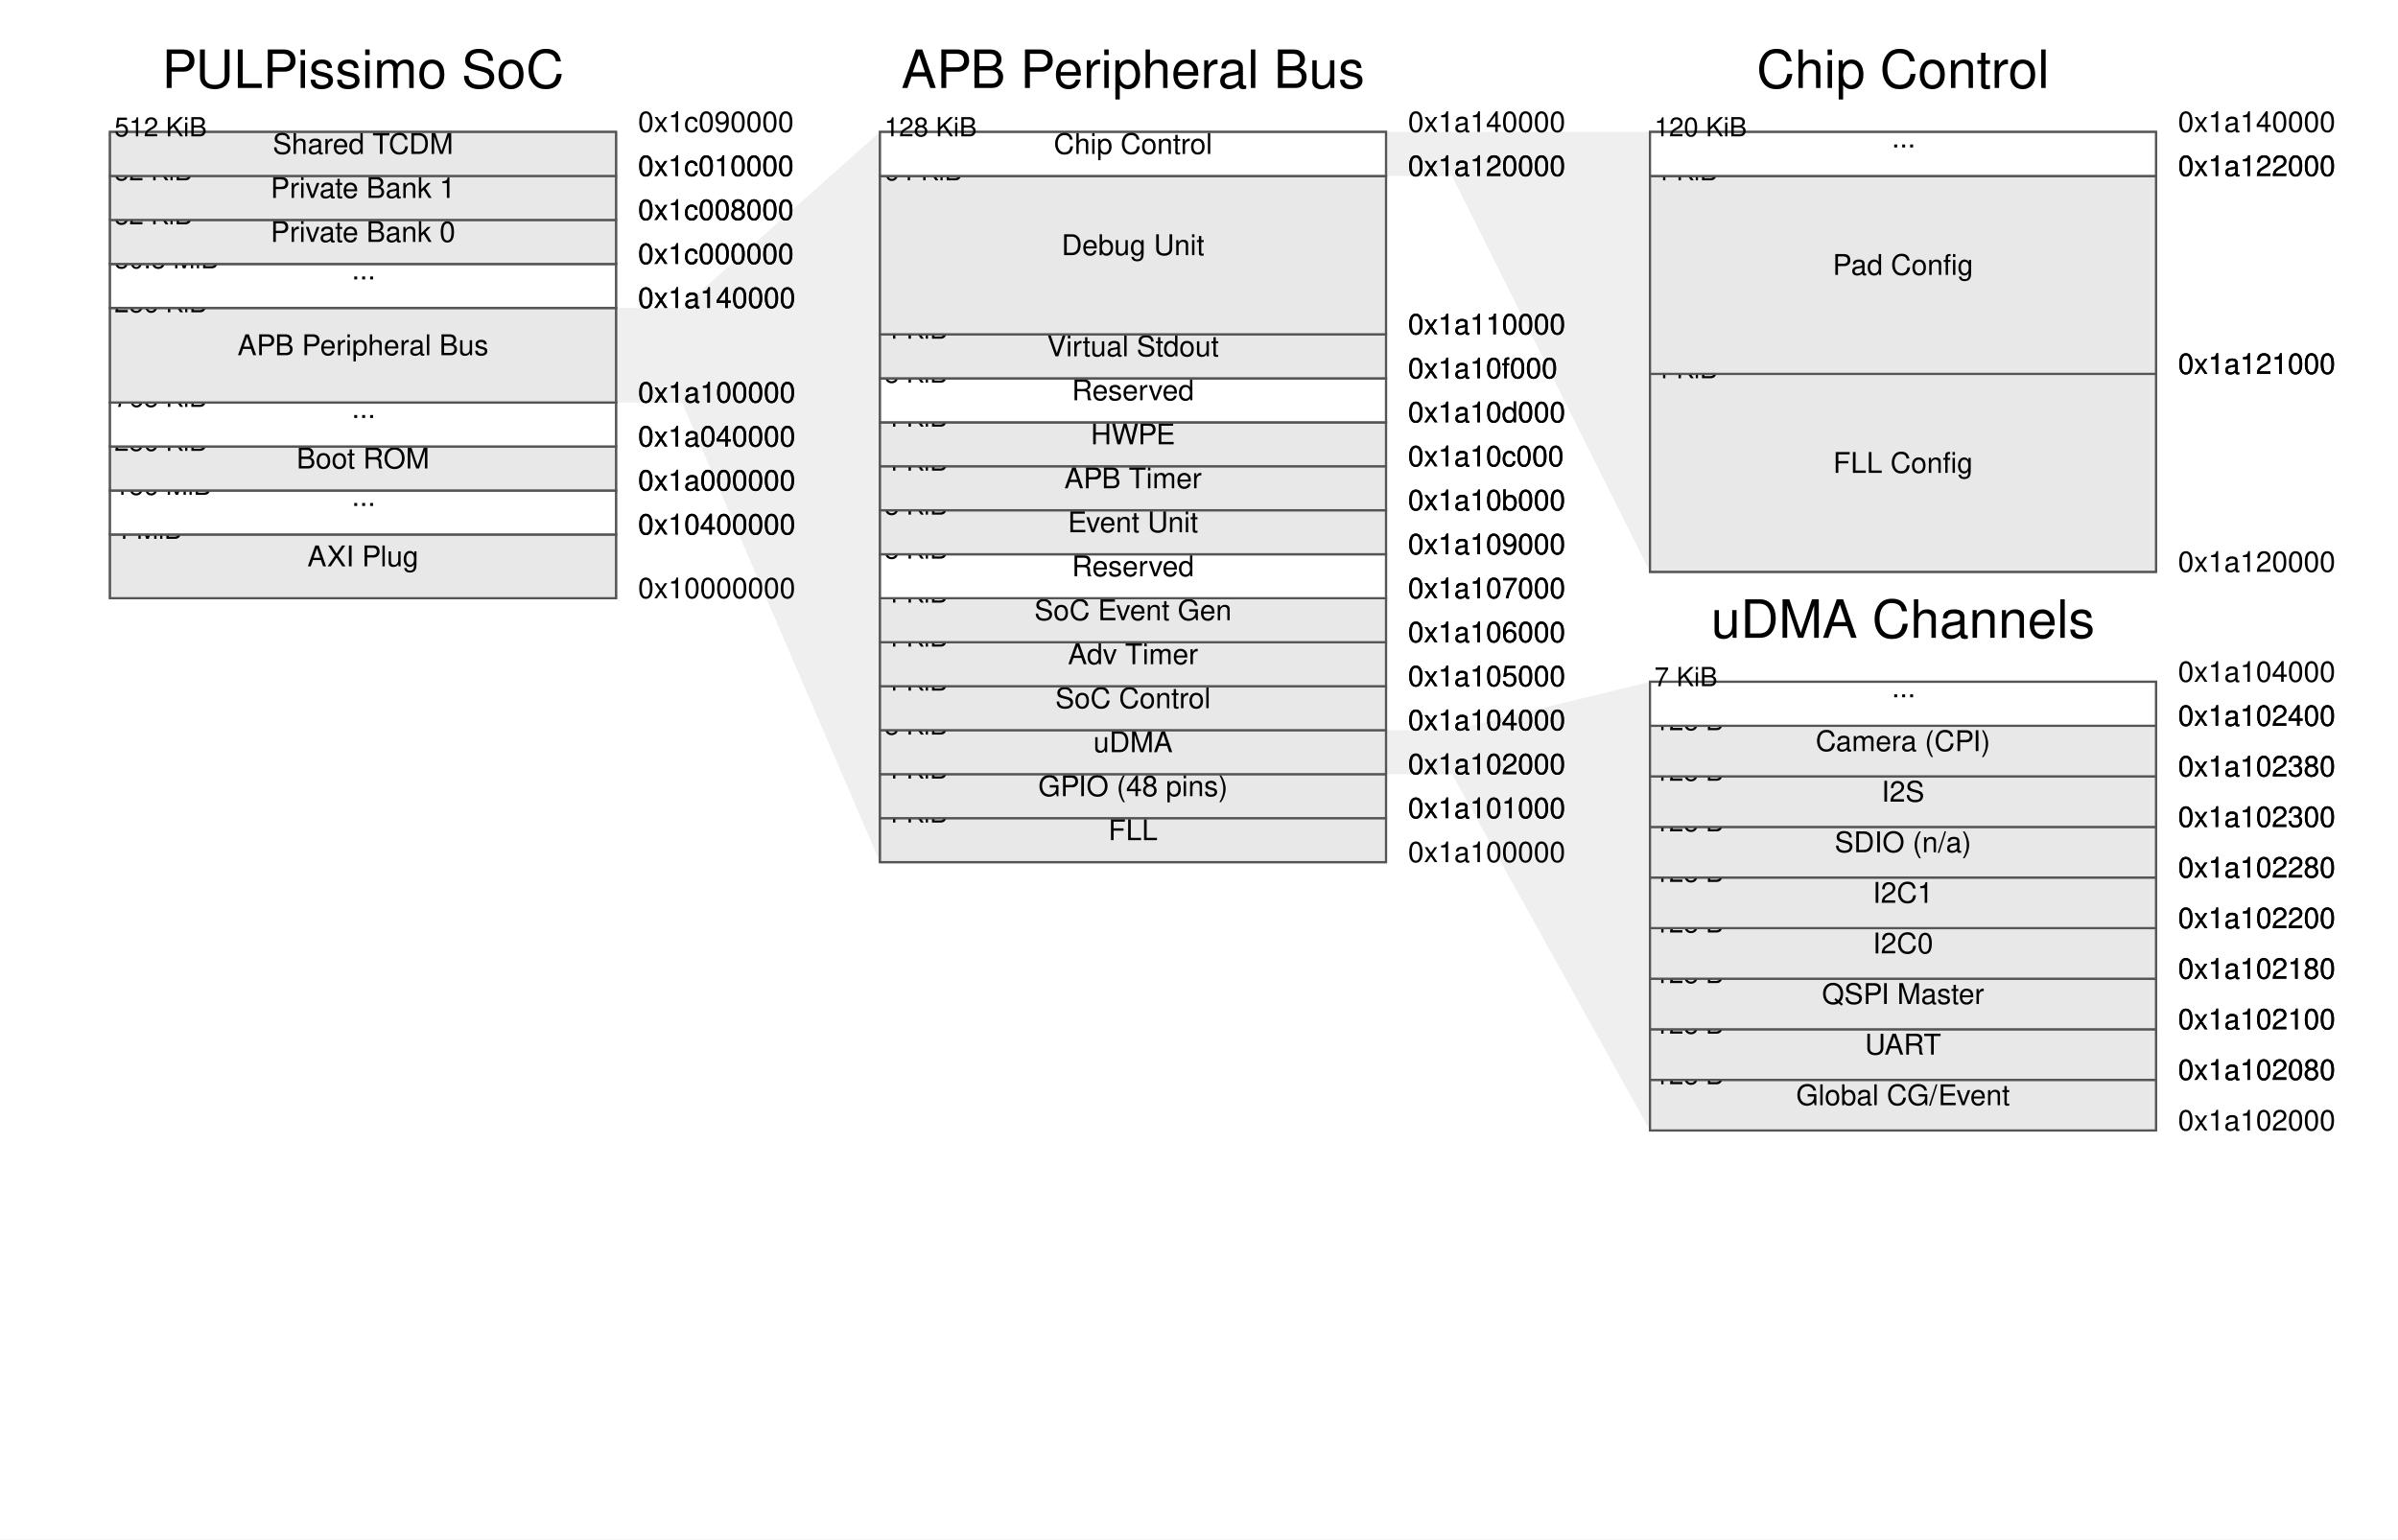
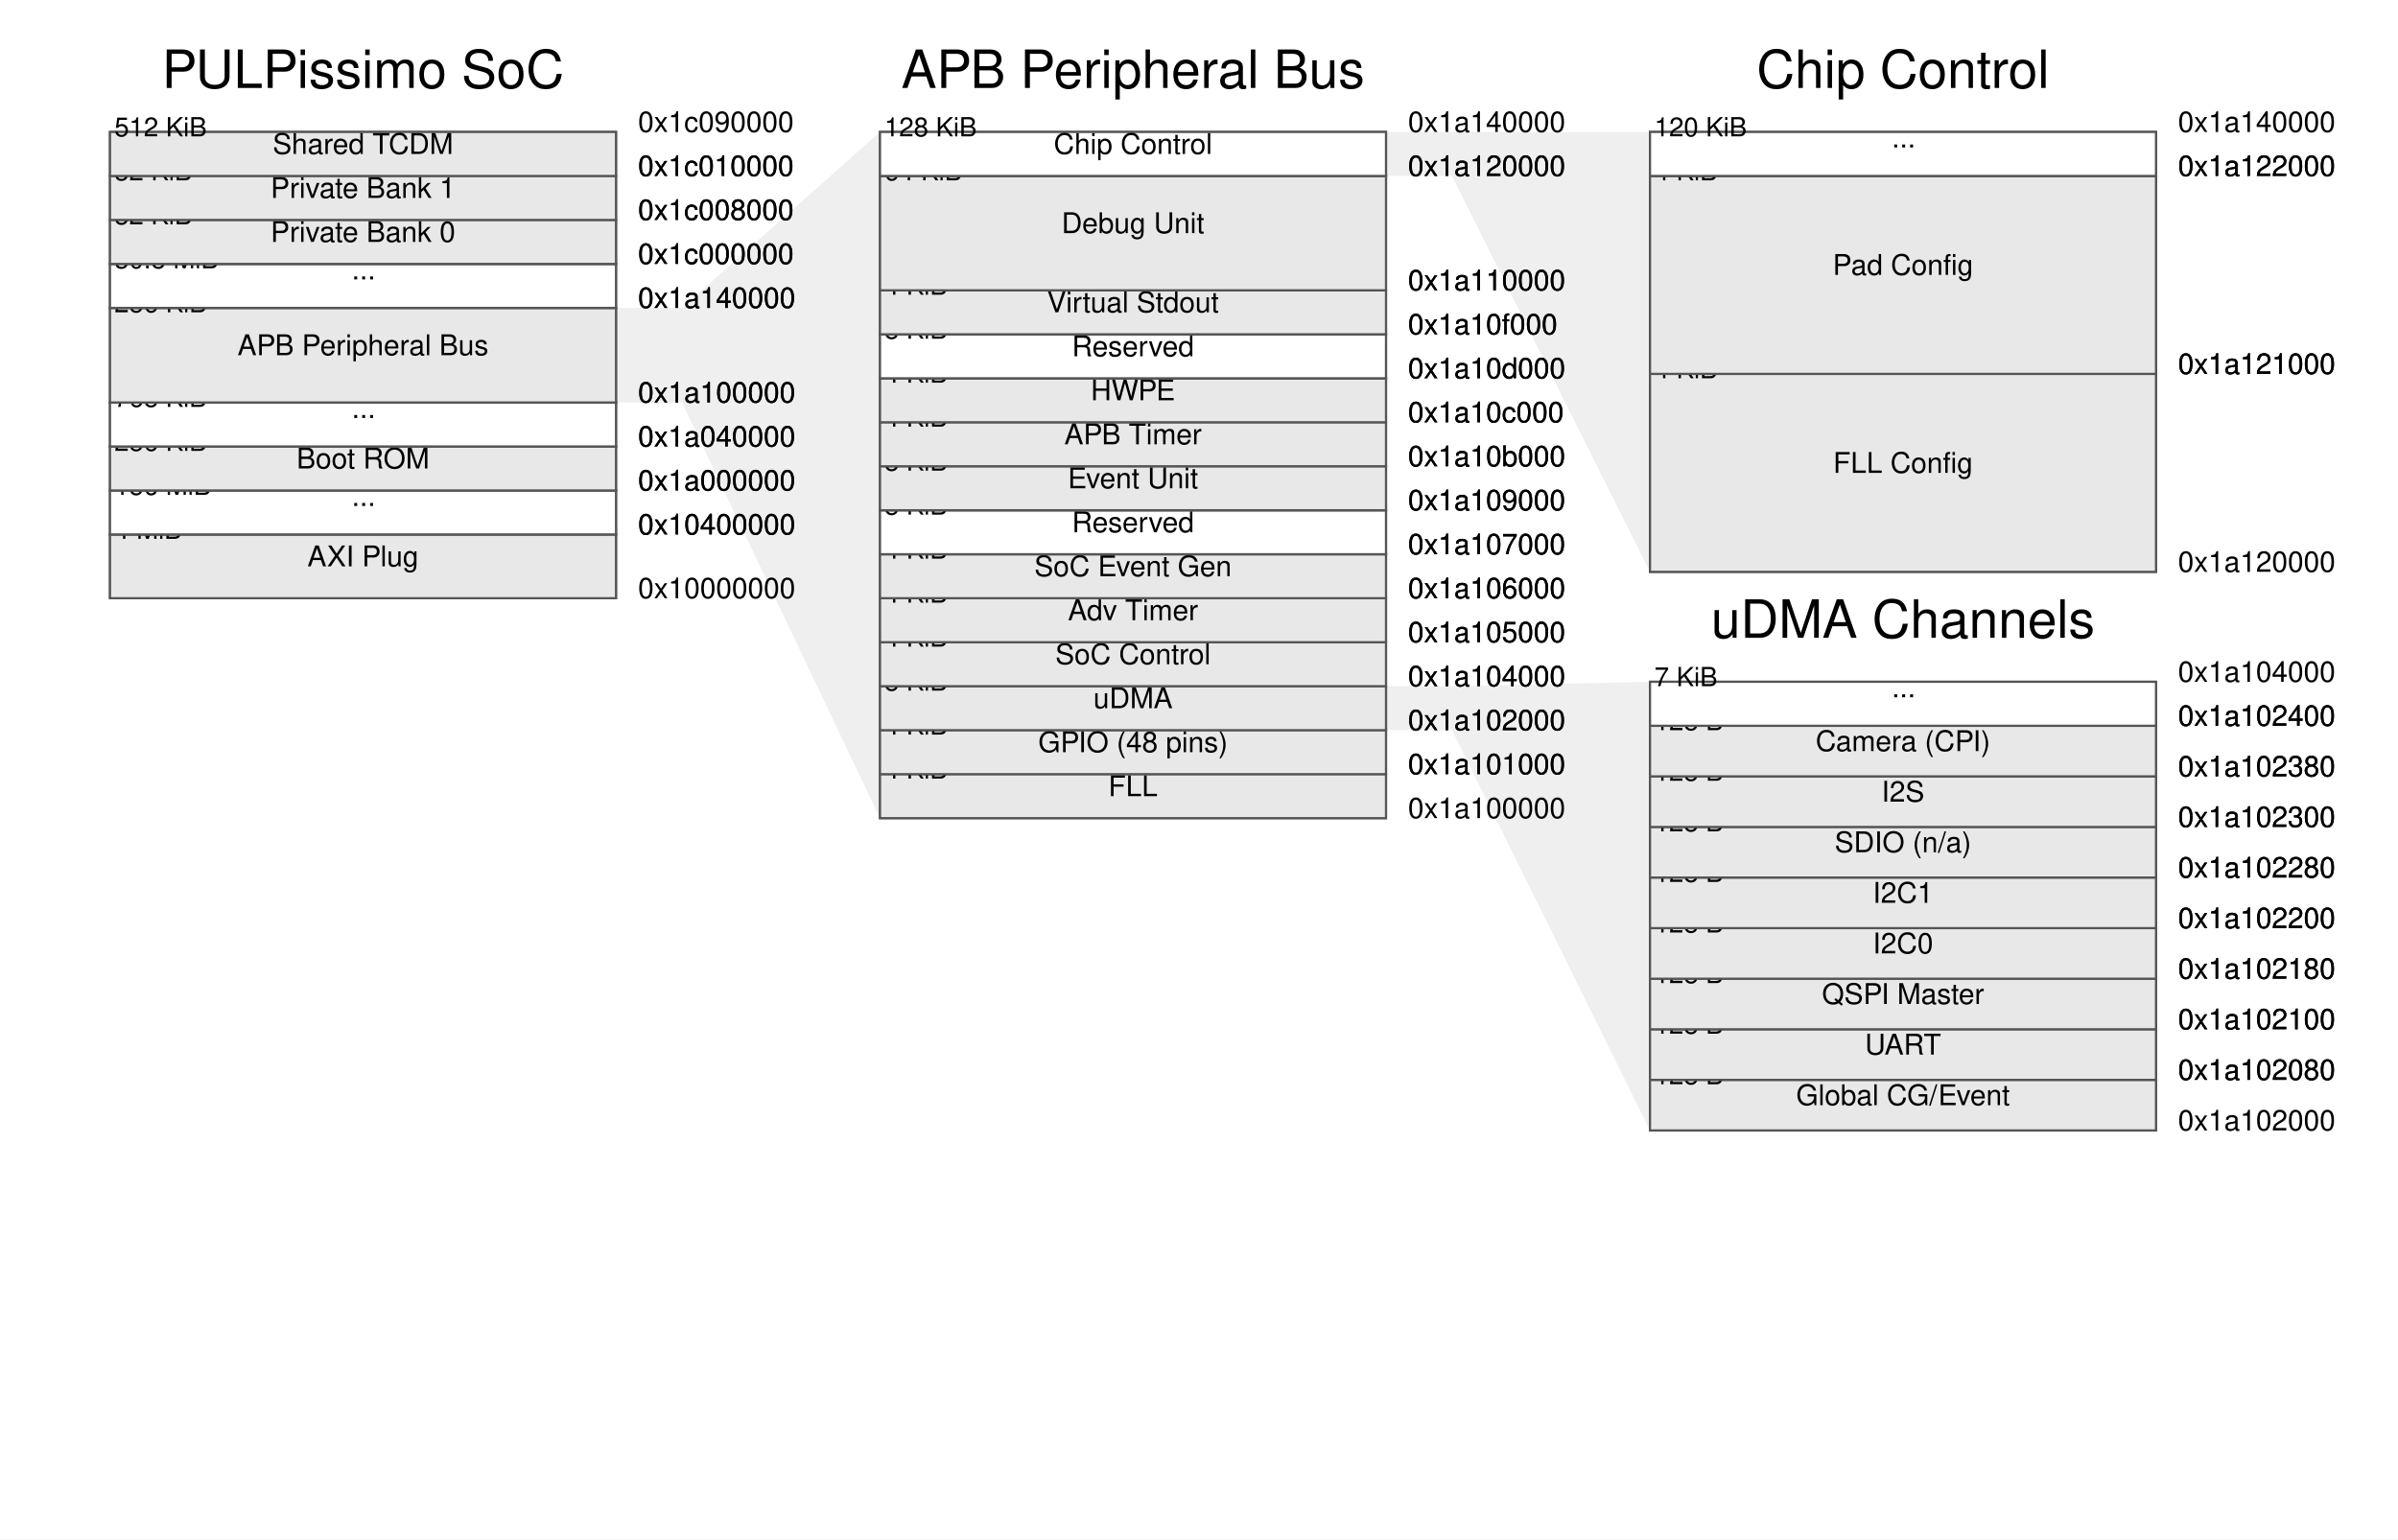
<svg xmlns="http://www.w3.org/2000/svg" width="1090" height="700" viewBox="0 0 1090 700">
  <rect x="0" y="0" width="1090" height="700" fill="#ffffff" />
  <g>
    <g>
-       <path d="M 280.0,183.0 L 310.0,183.0 L 400.0,392.0 L 400.0,60.0 L 310.0,140.0 L 280.0,140.0 Z" fill="#e8e8e8" stroke="none" opacity="0.7" />
+       <path d="M 280.0,183.0 L 310.0,183.0 L 400.0,372.0 L 400.0,60.0 L 310.0,140.0 L 280.0,140.0 Z" fill="#e8e8e8" stroke="none" opacity="0.7" />
    </g>
    <g>
      <path d="M 630.0,80.0 L 660.0,80.0 L 750.0,260.0 L 750.0,60.0 L 660.0,60.0 L 630.0,60.0 Z" fill="#e8e8e8" stroke="none" opacity="0.7" />
    </g>
    <g>
-       <path d="M 630.0,352.0 L 660.0,352.0 L 750.0,514.0 L 750.0,310.0 L 660.0,332.0 L 630.0,332.0 Z" fill="#e8e8e8" stroke="none" opacity="0.7" />
+       <path d="M 630.0,332.0 L 660.0,332.0 L 750.0,514.0 L 750.0,310.0 L 660.0,312.0 L 630.0,312.0 Z" fill="#e8e8e8" stroke="none" opacity="0.7" />
    </g>
  </g>
  <g>
    <text x="115.0" y="-20" stroke="none" fill="#000000" stroke-width="0" font-size="24px" font-weight="normal" font-family="Helvetica" text-anchor="middle" alignment-baseline="middle" transform="translate(50.0,60.0)">PULPissimo SoC</text>
    <g transform="translate(50.0,243.0)">
      <rect x="0" y="0" width="230.0" height="29.0" fill="#ffffff" stroke="#555555" stroke-width="1" />
      <rect x="0" y="0.0" width="230.0" height="29.0" fill="#e8e8e8" stroke="#555555" stroke-width="1" />
      <text x="115.0" y="14.5" stroke="none" fill="#000000" stroke-width="0" font-size="13" font-weight="normal" font-family="Helvetica" text-anchor="middle" alignment-baseline="middle">AXI Plug</text>
      <text x="240.0" y="29.0" stroke="none" fill="#000000" stroke-width="0" font-size="13" font-weight="normal" font-family="Helvetica" text-anchor="start" alignment-baseline="middle">0x10000000</text>
      <text x="240.0" y="0.0" stroke="none" fill="#000000" stroke-width="0" font-size="13" font-weight="normal" font-family="Helvetica" text-anchor="start" alignment-baseline="middle">0x10400000</text>
      <text x="2" y="2.0" stroke="none" fill="#000000" stroke-width="0" font-size="12px" font-weight="normal" font-family="Helvetica" text-anchor="start" alignment-baseline="hanging">4 MiB</text>
    </g>
    <g transform="translate(50.0,223.0)">
      <rect x="0" y="0" width="230.0" height="20" fill="#ffffff" stroke="#555555" stroke-width="1" />
      <rect x="0" y="0.0" width="230.0" height="20.0" fill="#ffffff" stroke="#555555" stroke-width="1" />
      <text x="115.0" y="10.0" stroke="none" fill="#000000" stroke-width="0" font-size="13" font-weight="normal" font-family="Helvetica" text-anchor="middle" alignment-baseline="middle">···</text>
      <text x="240.0" y="20.0" stroke="none" fill="#000000" stroke-width="0" font-size="13" font-weight="normal" font-family="Helvetica" text-anchor="start" alignment-baseline="middle">0x10400000</text>
      <text x="240.0" y="0.0" stroke="none" fill="#000000" stroke-width="0" font-size="13" font-weight="normal" font-family="Helvetica" text-anchor="start" alignment-baseline="middle">0x1a000000</text>
      <text x="2" y="2.0" stroke="none" fill="#000000" stroke-width="0" font-size="12px" font-weight="normal" font-family="Helvetica" text-anchor="start" alignment-baseline="hanging">156 MiB</text>
    </g>
    <g transform="translate(50.0,203.0)">
      <rect x="0" y="0" width="230.0" height="20.0" fill="#ffffff" stroke="#555555" stroke-width="1" />
      <rect x="0" y="0.0" width="230.0" height="20.0" fill="#e8e8e8" stroke="#555555" stroke-width="1" />
      <text x="115.0" y="10.0" stroke="none" fill="#000000" stroke-width="0" font-size="13" font-weight="normal" font-family="Helvetica" text-anchor="middle" alignment-baseline="middle">Boot ROM</text>
      <text x="240.0" y="20.0" stroke="none" fill="#000000" stroke-width="0" font-size="13" font-weight="normal" font-family="Helvetica" text-anchor="start" alignment-baseline="middle">0x1a000000</text>
      <text x="240.0" y="0.0" stroke="none" fill="#000000" stroke-width="0" font-size="13" font-weight="normal" font-family="Helvetica" text-anchor="start" alignment-baseline="middle">0x1a040000</text>
      <text x="2" y="2.0" stroke="none" fill="#000000" stroke-width="0" font-size="12px" font-weight="normal" font-family="Helvetica" text-anchor="start" alignment-baseline="hanging">256 KiB</text>
    </g>
    <g transform="translate(50.0,183.0)">
      <rect x="0" y="0" width="230.0" height="20" fill="#ffffff" stroke="#555555" stroke-width="1" />
      <rect x="0" y="0.0" width="230.0" height="20.0" fill="#ffffff" stroke="#555555" stroke-width="1" />
      <text x="115.0" y="10.0" stroke="none" fill="#000000" stroke-width="0" font-size="13" font-weight="normal" font-family="Helvetica" text-anchor="middle" alignment-baseline="middle">···</text>
      <text x="240.0" y="20.0" stroke="none" fill="#000000" stroke-width="0" font-size="13" font-weight="normal" font-family="Helvetica" text-anchor="start" alignment-baseline="middle">0x1a040000</text>
      <text x="240.0" y="0.0" stroke="none" fill="#000000" stroke-width="0" font-size="13" font-weight="normal" font-family="Helvetica" text-anchor="start" alignment-baseline="middle">0x1a100000</text>
      <text x="2" y="2.0" stroke="none" fill="#000000" stroke-width="0" font-size="12px" font-weight="normal" font-family="Helvetica" text-anchor="start" alignment-baseline="hanging">768 KiB</text>
    </g>
    <g transform="translate(50.0,140.0)">
      <rect x="0" y="0" width="230.0" height="43.0" fill="#ffffff" stroke="#555555" stroke-width="1" />
      <rect x="0" y="0.0" width="230.0" height="43.0" fill="#e8e8e8" stroke="#555555" stroke-width="1" />
      <text x="115.0" y="21.5" stroke="none" fill="#000000" stroke-width="0" font-size="13" font-weight="normal" font-family="Helvetica" text-anchor="middle" alignment-baseline="middle">APB Peripheral Bus</text>
      <text x="240.0" y="43.0" stroke="none" fill="#000000" stroke-width="0" font-size="13" font-weight="normal" font-family="Helvetica" text-anchor="start" alignment-baseline="middle">0x1a100000</text>
      <text x="240.0" y="0.0" stroke="none" fill="#000000" stroke-width="0" font-size="13" font-weight="normal" font-family="Helvetica" text-anchor="start" alignment-baseline="middle">0x1a140000</text>
      <text x="2" y="2.0" stroke="none" fill="#000000" stroke-width="0" font-size="12px" font-weight="normal" font-family="Helvetica" text-anchor="start" alignment-baseline="hanging">256 KiB</text>
    </g>
    <g transform="translate(50.0,120.0)">
      <rect x="0" y="0" width="230.0" height="20" fill="#ffffff" stroke="#555555" stroke-width="1" />
      <rect x="0" y="0.0" width="230.0" height="20.0" fill="#ffffff" stroke="#555555" stroke-width="1" />
      <text x="115.0" y="10.0" stroke="none" fill="#000000" stroke-width="0" font-size="13" font-weight="normal" font-family="Helvetica" text-anchor="middle" alignment-baseline="middle">···</text>
      <text x="240.0" y="20.0" stroke="none" fill="#000000" stroke-width="0" font-size="13" font-weight="normal" font-family="Helvetica" text-anchor="start" alignment-baseline="middle">0x1a140000</text>
      <text x="240.0" y="0.0" stroke="none" fill="#000000" stroke-width="0" font-size="13" font-weight="normal" font-family="Helvetica" text-anchor="start" alignment-baseline="middle">0x1c000000</text>
      <text x="2" y="2.0" stroke="none" fill="#000000" stroke-width="0" font-size="12px" font-weight="normal" font-family="Helvetica" text-anchor="start" alignment-baseline="hanging">30.8 MiB</text>
    </g>
    <g transform="translate(50.0,60.0)">
      <rect x="0" y="0" width="230.0" height="60.0" fill="#ffffff" stroke="#555555" stroke-width="1" />
      <rect x="0" y="40.0" width="230.0" height="20.0" fill="#e8e8e8" stroke="#555555" stroke-width="1" />
      <text x="115.0" y="50.0" stroke="none" fill="#000000" stroke-width="0" font-size="13" font-weight="normal" font-family="Helvetica" text-anchor="middle" alignment-baseline="middle">Private Bank 0</text>
      <text x="240.0" y="60.0" stroke="none" fill="#000000" stroke-width="0" font-size="13" font-weight="normal" font-family="Helvetica" text-anchor="start" alignment-baseline="middle">0x1c000000</text>
      <text x="240.0" y="40.0" stroke="none" fill="#000000" stroke-width="0" font-size="13" font-weight="normal" font-family="Helvetica" text-anchor="start" alignment-baseline="middle">0x1c008000</text>
      <text x="2" y="42.0" stroke="none" fill="#000000" stroke-width="0" font-size="12px" font-weight="normal" font-family="Helvetica" text-anchor="start" alignment-baseline="hanging">32 KiB</text>
      <rect x="0" y="20.0" width="230.0" height="20.0" fill="#e8e8e8" stroke="#555555" stroke-width="1" />
      <text x="115.0" y="30.0" stroke="none" fill="#000000" stroke-width="0" font-size="13" font-weight="normal" font-family="Helvetica" text-anchor="middle" alignment-baseline="middle">Private Bank 1</text>
      <text x="240.0" y="40.0" stroke="none" fill="#000000" stroke-width="0" font-size="13" font-weight="normal" font-family="Helvetica" text-anchor="start" alignment-baseline="middle">0x1c008000</text>
      <text x="240.0" y="20.0" stroke="none" fill="#000000" stroke-width="0" font-size="13" font-weight="normal" font-family="Helvetica" text-anchor="start" alignment-baseline="middle">0x1c010000</text>
      <text x="2" y="22.0" stroke="none" fill="#000000" stroke-width="0" font-size="12px" font-weight="normal" font-family="Helvetica" text-anchor="start" alignment-baseline="hanging">32 KiB</text>
      <rect x="0" y="0.0" width="230.0" height="20.0" fill="#e8e8e8" stroke="#555555" stroke-width="1" />
      <text x="115.0" y="10.0" stroke="none" fill="#000000" stroke-width="0" font-size="13" font-weight="normal" font-family="Helvetica" text-anchor="middle" alignment-baseline="middle">Shared TCDM</text>
      <text x="240.0" y="20.0" stroke="none" fill="#000000" stroke-width="0" font-size="13" font-weight="normal" font-family="Helvetica" text-anchor="start" alignment-baseline="middle">0x1c010000</text>
      <text x="240.0" y="0.0" stroke="none" fill="#000000" stroke-width="0" font-size="13" font-weight="normal" font-family="Helvetica" text-anchor="start" alignment-baseline="middle">0x1c090000</text>
      <text x="2" y="2.0" stroke="none" fill="#000000" stroke-width="0" font-size="12px" font-weight="normal" font-family="Helvetica" text-anchor="start" alignment-baseline="hanging">512 KiB</text>
    </g>
  </g>
  <g>
    <text x="115.0" y="-20" stroke="none" fill="#000000" stroke-width="0" font-size="24px" font-weight="normal" font-family="Helvetica" text-anchor="middle" alignment-baseline="middle" transform="translate(400.0,60.0)">APB Peripheral Bus</text>
-     <g transform="translate(400.0,272.0)">
+     <g transform="translate(400.0,252.0)">
      <rect x="0" y="0" width="230.0" height="120.0" fill="#ffffff" stroke="#555555" stroke-width="1" />
      <rect x="0" y="100.0" width="230.0" height="20.0" fill="#e8e8e8" stroke="#555555" stroke-width="1" />
      <text x="115.0" y="110.0" stroke="none" fill="#000000" stroke-width="0" font-size="13" font-weight="normal" font-family="Helvetica" text-anchor="middle" alignment-baseline="middle">FLL</text>
      <text x="240.0" y="120.0" stroke="none" fill="#000000" stroke-width="0" font-size="13" font-weight="normal" font-family="Helvetica" text-anchor="start" alignment-baseline="middle">0x1a100000</text>
      <text x="240.0" y="100.0" stroke="none" fill="#000000" stroke-width="0" font-size="13" font-weight="normal" font-family="Helvetica" text-anchor="start" alignment-baseline="middle">0x1a101000</text>
      <text x="2" y="102.0" stroke="none" fill="#000000" stroke-width="0" font-size="12px" font-weight="normal" font-family="Helvetica" text-anchor="start" alignment-baseline="hanging">4 KiB</text>
      <rect x="0" y="80.0" width="230.0" height="20.0" fill="#e8e8e8" stroke="#555555" stroke-width="1" />
      <text x="115.0" y="90.0" stroke="none" fill="#000000" stroke-width="0" font-size="13" font-weight="normal" font-family="Helvetica" text-anchor="middle" alignment-baseline="middle">GPIO (48 pins)</text>
      <text x="240.0" y="100.0" stroke="none" fill="#000000" stroke-width="0" font-size="13" font-weight="normal" font-family="Helvetica" text-anchor="start" alignment-baseline="middle">0x1a101000</text>
      <text x="240.0" y="80.0" stroke="none" fill="#000000" stroke-width="0" font-size="13" font-weight="normal" font-family="Helvetica" text-anchor="start" alignment-baseline="middle">0x1a102000</text>
      <text x="2" y="82.0" stroke="none" fill="#000000" stroke-width="0" font-size="12px" font-weight="normal" font-family="Helvetica" text-anchor="start" alignment-baseline="hanging">4 KiB</text>
      <rect x="0" y="60.0" width="230.0" height="20.0" fill="#e8e8e8" stroke="#555555" stroke-width="1" />
      <text x="115.0" y="70.0" stroke="none" fill="#000000" stroke-width="0" font-size="13" font-weight="normal" font-family="Helvetica" text-anchor="middle" alignment-baseline="middle">uDMA</text>
      <text x="240.0" y="80.0" stroke="none" fill="#000000" stroke-width="0" font-size="13" font-weight="normal" font-family="Helvetica" text-anchor="start" alignment-baseline="middle">0x1a102000</text>
      <text x="240.0" y="60.0" stroke="none" fill="#000000" stroke-width="0" font-size="13" font-weight="normal" font-family="Helvetica" text-anchor="start" alignment-baseline="middle">0x1a104000</text>
      <text x="2" y="62.0" stroke="none" fill="#000000" stroke-width="0" font-size="12px" font-weight="normal" font-family="Helvetica" text-anchor="start" alignment-baseline="hanging">8 KiB</text>
      <rect x="0" y="40.0" width="230.0" height="20.0" fill="#e8e8e8" stroke="#555555" stroke-width="1" />
      <text x="115.0" y="50.0" stroke="none" fill="#000000" stroke-width="0" font-size="13" font-weight="normal" font-family="Helvetica" text-anchor="middle" alignment-baseline="middle">SoC Control</text>
      <text x="240.0" y="60.0" stroke="none" fill="#000000" stroke-width="0" font-size="13" font-weight="normal" font-family="Helvetica" text-anchor="start" alignment-baseline="middle">0x1a104000</text>
      <text x="240.0" y="40.0" stroke="none" fill="#000000" stroke-width="0" font-size="13" font-weight="normal" font-family="Helvetica" text-anchor="start" alignment-baseline="middle">0x1a105000</text>
      <text x="2" y="42.0" stroke="none" fill="#000000" stroke-width="0" font-size="12px" font-weight="normal" font-family="Helvetica" text-anchor="start" alignment-baseline="hanging">4 KiB</text>
      <rect x="0" y="20.0" width="230.0" height="20.0" fill="#e8e8e8" stroke="#555555" stroke-width="1" />
      <text x="115.0" y="30.0" stroke="none" fill="#000000" stroke-width="0" font-size="13" font-weight="normal" font-family="Helvetica" text-anchor="middle" alignment-baseline="middle">Adv Timer</text>
      <text x="240.0" y="40.0" stroke="none" fill="#000000" stroke-width="0" font-size="13" font-weight="normal" font-family="Helvetica" text-anchor="start" alignment-baseline="middle">0x1a105000</text>
      <text x="240.0" y="20.0" stroke="none" fill="#000000" stroke-width="0" font-size="13" font-weight="normal" font-family="Helvetica" text-anchor="start" alignment-baseline="middle">0x1a106000</text>
      <text x="2" y="22.0" stroke="none" fill="#000000" stroke-width="0" font-size="12px" font-weight="normal" font-family="Helvetica" text-anchor="start" alignment-baseline="hanging">4 KiB</text>
      <rect x="0" y="0.0" width="230.0" height="20.0" fill="#e8e8e8" stroke="#555555" stroke-width="1" />
      <text x="115.0" y="10.0" stroke="none" fill="#000000" stroke-width="0" font-size="13" font-weight="normal" font-family="Helvetica" text-anchor="middle" alignment-baseline="middle">SoC Event Gen</text>
      <text x="240.0" y="20.0" stroke="none" fill="#000000" stroke-width="0" font-size="13" font-weight="normal" font-family="Helvetica" text-anchor="start" alignment-baseline="middle">0x1a106000</text>
      <text x="240.0" y="0.0" stroke="none" fill="#000000" stroke-width="0" font-size="13" font-weight="normal" font-family="Helvetica" text-anchor="start" alignment-baseline="middle">0x1a107000</text>
      <text x="2" y="2.0" stroke="none" fill="#000000" stroke-width="0" font-size="12px" font-weight="normal" font-family="Helvetica" text-anchor="start" alignment-baseline="hanging">4 KiB</text>
    </g>
-     <g transform="translate(400.0,252.0)">
+     <g transform="translate(400.0,232.0)">
      <rect x="0" y="0" width="230.0" height="20" fill="#ffffff" stroke="#555555" stroke-width="1" />
      <rect x="0" y="0.0" width="230.0" height="20.0" fill="#ffffff" stroke="#555555" stroke-width="1" />
      <text x="115.0" y="10.0" stroke="none" fill="#000000" stroke-width="0" font-size="13" font-weight="normal" font-family="Helvetica" text-anchor="middle" alignment-baseline="middle">Reserved</text>
      <text x="240.0" y="20.0" stroke="none" fill="#000000" stroke-width="0" font-size="13" font-weight="normal" font-family="Helvetica" text-anchor="start" alignment-baseline="middle">0x1a107000</text>
      <text x="240.0" y="0.0" stroke="none" fill="#000000" stroke-width="0" font-size="13" font-weight="normal" font-family="Helvetica" text-anchor="start" alignment-baseline="middle">0x1a109000</text>
      <text x="2" y="2.0" stroke="none" fill="#000000" stroke-width="0" font-size="12px" font-weight="normal" font-family="Helvetica" text-anchor="start" alignment-baseline="hanging">8 KiB</text>
    </g>
-     <g transform="translate(400.0,192.0)">
+     <g transform="translate(400.0,172.0)">
      <rect x="0" y="0" width="230.0" height="60.0" fill="#ffffff" stroke="#555555" stroke-width="1" />
      <rect x="0" y="40.0" width="230.0" height="20.0" fill="#e8e8e8" stroke="#555555" stroke-width="1" />
      <text x="115.0" y="50.0" stroke="none" fill="#000000" stroke-width="0" font-size="13" font-weight="normal" font-family="Helvetica" text-anchor="middle" alignment-baseline="middle">Event Unit</text>
      <text x="240.0" y="60.0" stroke="none" fill="#000000" stroke-width="0" font-size="13" font-weight="normal" font-family="Helvetica" text-anchor="start" alignment-baseline="middle">0x1a109000</text>
      <text x="240.0" y="40.0" stroke="none" fill="#000000" stroke-width="0" font-size="13" font-weight="normal" font-family="Helvetica" text-anchor="start" alignment-baseline="middle">0x1a10b000</text>
      <text x="2" y="42.0" stroke="none" fill="#000000" stroke-width="0" font-size="12px" font-weight="normal" font-family="Helvetica" text-anchor="start" alignment-baseline="hanging">8 KiB</text>
      <rect x="0" y="20.0" width="230.0" height="20.0" fill="#e8e8e8" stroke="#555555" stroke-width="1" />
      <text x="115.0" y="30.0" stroke="none" fill="#000000" stroke-width="0" font-size="13" font-weight="normal" font-family="Helvetica" text-anchor="middle" alignment-baseline="middle">APB Timer</text>
      <text x="240.0" y="40.0" stroke="none" fill="#000000" stroke-width="0" font-size="13" font-weight="normal" font-family="Helvetica" text-anchor="start" alignment-baseline="middle">0x1a10b000</text>
      <text x="240.0" y="20.0" stroke="none" fill="#000000" stroke-width="0" font-size="13" font-weight="normal" font-family="Helvetica" text-anchor="start" alignment-baseline="middle">0x1a10c000</text>
      <text x="2" y="22.0" stroke="none" fill="#000000" stroke-width="0" font-size="12px" font-weight="normal" font-family="Helvetica" text-anchor="start" alignment-baseline="hanging">4 KiB</text>
      <rect x="0" y="0.0" width="230.0" height="20.0" fill="#e8e8e8" stroke="#555555" stroke-width="1" />
      <text x="115.0" y="10.0" stroke="none" fill="#000000" stroke-width="0" font-size="13" font-weight="normal" font-family="Helvetica" text-anchor="middle" alignment-baseline="middle">HWPE</text>
      <text x="240.0" y="20.0" stroke="none" fill="#000000" stroke-width="0" font-size="13" font-weight="normal" font-family="Helvetica" text-anchor="start" alignment-baseline="middle">0x1a10c000</text>
      <text x="240.0" y="0.0" stroke="none" fill="#000000" stroke-width="0" font-size="13" font-weight="normal" font-family="Helvetica" text-anchor="start" alignment-baseline="middle">0x1a10d000</text>
      <text x="2" y="2.0" stroke="none" fill="#000000" stroke-width="0" font-size="12px" font-weight="normal" font-family="Helvetica" text-anchor="start" alignment-baseline="hanging">4 KiB</text>
    </g>
-     <g transform="translate(400.0,172.0)">
+     <g transform="translate(400.0,152.0)">
      <rect x="0" y="0" width="230.0" height="20" fill="#ffffff" stroke="#555555" stroke-width="1" />
      <rect x="0" y="0.0" width="230.0" height="20.0" fill="#ffffff" stroke="#555555" stroke-width="1" />
      <text x="115.0" y="10.0" stroke="none" fill="#000000" stroke-width="0" font-size="13" font-weight="normal" font-family="Helvetica" text-anchor="middle" alignment-baseline="middle">Reserved</text>
      <text x="240.0" y="20.0" stroke="none" fill="#000000" stroke-width="0" font-size="13" font-weight="normal" font-family="Helvetica" text-anchor="start" alignment-baseline="middle">0x1a10d000</text>
      <text x="240.0" y="0.0" stroke="none" fill="#000000" stroke-width="0" font-size="13" font-weight="normal" font-family="Helvetica" text-anchor="start" alignment-baseline="middle">0x1a10f000</text>
      <text x="2" y="2.0" stroke="none" fill="#000000" stroke-width="0" font-size="12px" font-weight="normal" font-family="Helvetica" text-anchor="start" alignment-baseline="hanging">8 KiB</text>
    </g>
    <g transform="translate(400.0,80.0)">
-       <rect x="0" y="0" width="230.0" height="92.0" fill="#ffffff" stroke="#555555" stroke-width="1" />
-       <rect x="0" y="72.0" width="230.0" height="20.0" fill="#e8e8e8" stroke="#555555" stroke-width="1" />
-       <text x="115.0" y="82.0" stroke="none" fill="#000000" stroke-width="0" font-size="13" font-weight="normal" font-family="Helvetica" text-anchor="middle" alignment-baseline="middle">Virtual Stdout</text>
-       <text x="240.0" y="92.0" stroke="none" fill="#000000" stroke-width="0" font-size="13" font-weight="normal" font-family="Helvetica" text-anchor="start" alignment-baseline="middle">0x1a10f000</text>
-       <text x="240.0" y="72.0" stroke="none" fill="#000000" stroke-width="0" font-size="13" font-weight="normal" font-family="Helvetica" text-anchor="start" alignment-baseline="middle">0x1a110000</text>
-       <text x="2" y="74.0" stroke="none" fill="#000000" stroke-width="0" font-size="12px" font-weight="normal" font-family="Helvetica" text-anchor="start" alignment-baseline="hanging">4 KiB</text>
-       <rect x="0" y="0.0" width="230.0" height="72.0" fill="#e8e8e8" stroke="#555555" stroke-width="1" />
-       <text x="115.0" y="36.0" stroke="none" fill="#000000" stroke-width="0" font-size="13" font-weight="normal" font-family="Helvetica" text-anchor="middle" alignment-baseline="middle">Debug Unit</text>
-       <text x="240.0" y="72.0" stroke="none" fill="#000000" stroke-width="0" font-size="13" font-weight="normal" font-family="Helvetica" text-anchor="start" alignment-baseline="middle">0x1a110000</text>
+       <rect x="0" y="0" width="230.0" height="72.0" fill="#ffffff" stroke="#555555" stroke-width="1" />
+       <rect x="0" y="52.0" width="230.0" height="20.0" fill="#e8e8e8" stroke="#555555" stroke-width="1" />
+       <text x="115.0" y="62.0" stroke="none" fill="#000000" stroke-width="0" font-size="13" font-weight="normal" font-family="Helvetica" text-anchor="middle" alignment-baseline="middle">Virtual Stdout</text>
+       <text x="240.0" y="72.0" stroke="none" fill="#000000" stroke-width="0" font-size="13" font-weight="normal" font-family="Helvetica" text-anchor="start" alignment-baseline="middle">0x1a10f000</text>
+       <text x="240.0" y="52.0" stroke="none" fill="#000000" stroke-width="0" font-size="13" font-weight="normal" font-family="Helvetica" text-anchor="start" alignment-baseline="middle">0x1a110000</text>
+       <text x="2" y="54.0" stroke="none" fill="#000000" stroke-width="0" font-size="12px" font-weight="normal" font-family="Helvetica" text-anchor="start" alignment-baseline="hanging">4 KiB</text>
+       <rect x="0" y="0.0" width="230.0" height="52.0" fill="#e8e8e8" stroke="#555555" stroke-width="1" />
+       <text x="115.0" y="26.0" stroke="none" fill="#000000" stroke-width="0" font-size="13" font-weight="normal" font-family="Helvetica" text-anchor="middle" alignment-baseline="middle">Debug Unit</text>
+       <text x="240.0" y="52.0" stroke="none" fill="#000000" stroke-width="0" font-size="13" font-weight="normal" font-family="Helvetica" text-anchor="start" alignment-baseline="middle">0x1a110000</text>
      <text x="240.0" y="0.0" stroke="none" fill="#000000" stroke-width="0" font-size="13" font-weight="normal" font-family="Helvetica" text-anchor="start" alignment-baseline="middle">0x1a120000</text>
      <text x="2" y="2.0" stroke="none" fill="#000000" stroke-width="0" font-size="12px" font-weight="normal" font-family="Helvetica" text-anchor="start" alignment-baseline="hanging">64 KiB</text>
    </g>
    <g transform="translate(400.0,60.0)">
      <rect x="0" y="0" width="230.0" height="20" fill="#ffffff" stroke="#555555" stroke-width="1" />
      <rect x="0" y="0.0" width="230.0" height="20.0" fill="#ffffff" stroke="#555555" stroke-width="1" />
      <text x="115.0" y="10.0" stroke="none" fill="#000000" stroke-width="0" font-size="13" font-weight="normal" font-family="Helvetica" text-anchor="middle" alignment-baseline="middle">Chip Control</text>
      <text x="240.0" y="20.0" stroke="none" fill="#000000" stroke-width="0" font-size="13" font-weight="normal" font-family="Helvetica" text-anchor="start" alignment-baseline="middle">0x1a120000</text>
      <text x="240.0" y="0.0" stroke="none" fill="#000000" stroke-width="0" font-size="13" font-weight="normal" font-family="Helvetica" text-anchor="start" alignment-baseline="middle">0x1a140000</text>
      <text x="2" y="2.0" stroke="none" fill="#000000" stroke-width="0" font-size="12px" font-weight="normal" font-family="Helvetica" text-anchor="start" alignment-baseline="hanging">128 KiB</text>
    </g>
  </g>
  <g>
    <text x="115.0" y="-20" stroke="none" fill="#000000" stroke-width="0" font-size="24px" font-weight="normal" font-family="Helvetica" text-anchor="middle" alignment-baseline="middle" transform="translate(750.0,60.0)">Chip Control</text>
    <g transform="translate(750.0,80.0)">
      <rect x="0" y="0" width="230.0" height="180.0" fill="#ffffff" stroke="#555555" stroke-width="1" />
      <rect x="0" y="90.0" width="230.0" height="90.0" fill="#e8e8e8" stroke="#555555" stroke-width="1" />
      <text x="115.0" y="135.0" stroke="none" fill="#000000" stroke-width="0" font-size="13" font-weight="normal" font-family="Helvetica" text-anchor="middle" alignment-baseline="middle">FLL Config</text>
      <text x="240.0" y="180.0" stroke="none" fill="#000000" stroke-width="0" font-size="13" font-weight="normal" font-family="Helvetica" text-anchor="start" alignment-baseline="middle">0x1a120000</text>
      <text x="240.0" y="90.0" stroke="none" fill="#000000" stroke-width="0" font-size="13" font-weight="normal" font-family="Helvetica" text-anchor="start" alignment-baseline="middle">0x1a121000</text>
      <text x="2" y="92.0" stroke="none" fill="#000000" stroke-width="0" font-size="12px" font-weight="normal" font-family="Helvetica" text-anchor="start" alignment-baseline="hanging">4 KiB</text>
      <rect x="0" y="0.0" width="230.0" height="90.0" fill="#e8e8e8" stroke="#555555" stroke-width="1" />
      <text x="115.0" y="45.0" stroke="none" fill="#000000" stroke-width="0" font-size="13" font-weight="normal" font-family="Helvetica" text-anchor="middle" alignment-baseline="middle">Pad Config</text>
      <text x="240.0" y="90.0" stroke="none" fill="#000000" stroke-width="0" font-size="13" font-weight="normal" font-family="Helvetica" text-anchor="start" alignment-baseline="middle">0x1a121000</text>
      <text x="240.0" y="0.0" stroke="none" fill="#000000" stroke-width="0" font-size="13" font-weight="normal" font-family="Helvetica" text-anchor="start" alignment-baseline="middle">0x1a122000</text>
      <text x="2" y="2.0" stroke="none" fill="#000000" stroke-width="0" font-size="12px" font-weight="normal" font-family="Helvetica" text-anchor="start" alignment-baseline="hanging">4 KiB</text>
    </g>
    <g transform="translate(750.0,60.0)">
      <rect x="0" y="0" width="230.0" height="20" fill="#ffffff" stroke="#555555" stroke-width="1" />
      <rect x="0" y="0.0" width="230.0" height="20.0" fill="#ffffff" stroke="#555555" stroke-width="1" />
      <text x="115.0" y="10.0" stroke="none" fill="#000000" stroke-width="0" font-size="13" font-weight="normal" font-family="Helvetica" text-anchor="middle" alignment-baseline="middle">···</text>
      <text x="240.0" y="20.0" stroke="none" fill="#000000" stroke-width="0" font-size="13" font-weight="normal" font-family="Helvetica" text-anchor="start" alignment-baseline="middle">0x1a122000</text>
      <text x="240.0" y="0.0" stroke="none" fill="#000000" stroke-width="0" font-size="13" font-weight="normal" font-family="Helvetica" text-anchor="start" alignment-baseline="middle">0x1a140000</text>
      <text x="2" y="2.0" stroke="none" fill="#000000" stroke-width="0" font-size="12px" font-weight="normal" font-family="Helvetica" text-anchor="start" alignment-baseline="hanging">120 KiB</text>
    </g>
  </g>
  <g>
    <text x="115.0" y="-20" stroke="none" fill="#000000" stroke-width="0" font-size="24px" font-weight="normal" font-family="Helvetica" text-anchor="middle" alignment-baseline="middle" transform="translate(750.0,310.0)">uDMA Channels</text>
    <g transform="translate(750.0,330.0)">
      <rect x="0" y="0" width="230.0" height="184.0" fill="#ffffff" stroke="#555555" stroke-width="1" />
      <rect x="0" y="161.0" width="230.0" height="23.0" fill="#e8e8e8" stroke="#555555" stroke-width="1" />
      <text x="115.0" y="172.5" stroke="none" fill="#000000" stroke-width="0" font-size="13" font-weight="normal" font-family="Helvetica" text-anchor="middle" alignment-baseline="middle">Global CG/Event</text>
      <text x="240.0" y="184.0" stroke="none" fill="#000000" stroke-width="0" font-size="13" font-weight="normal" font-family="Helvetica" text-anchor="start" alignment-baseline="middle">0x1a102000</text>
      <text x="240.0" y="161.0" stroke="none" fill="#000000" stroke-width="0" font-size="13" font-weight="normal" font-family="Helvetica" text-anchor="start" alignment-baseline="middle">0x1a102080</text>
      <text x="2" y="163.0" stroke="none" fill="#000000" stroke-width="0" font-size="12px" font-weight="normal" font-family="Helvetica" text-anchor="start" alignment-baseline="hanging">128 B</text>
      <rect x="0" y="138.0" width="230.0" height="23.0" fill="#e8e8e8" stroke="#555555" stroke-width="1" />
      <text x="115.0" y="149.5" stroke="none" fill="#000000" stroke-width="0" font-size="13" font-weight="normal" font-family="Helvetica" text-anchor="middle" alignment-baseline="middle">UART</text>
      <text x="240.0" y="161.0" stroke="none" fill="#000000" stroke-width="0" font-size="13" font-weight="normal" font-family="Helvetica" text-anchor="start" alignment-baseline="middle">0x1a102080</text>
      <text x="240.0" y="138.0" stroke="none" fill="#000000" stroke-width="0" font-size="13" font-weight="normal" font-family="Helvetica" text-anchor="start" alignment-baseline="middle">0x1a102100</text>
      <text x="2" y="140.0" stroke="none" fill="#000000" stroke-width="0" font-size="12px" font-weight="normal" font-family="Helvetica" text-anchor="start" alignment-baseline="hanging">128 B</text>
      <rect x="0" y="115.0" width="230.0" height="23.0" fill="#e8e8e8" stroke="#555555" stroke-width="1" />
      <text x="115.0" y="126.5" stroke="none" fill="#000000" stroke-width="0" font-size="13" font-weight="normal" font-family="Helvetica" text-anchor="middle" alignment-baseline="middle">QSPI Master</text>
      <text x="240.0" y="138.0" stroke="none" fill="#000000" stroke-width="0" font-size="13" font-weight="normal" font-family="Helvetica" text-anchor="start" alignment-baseline="middle">0x1a102100</text>
      <text x="240.0" y="115.0" stroke="none" fill="#000000" stroke-width="0" font-size="13" font-weight="normal" font-family="Helvetica" text-anchor="start" alignment-baseline="middle">0x1a102180</text>
      <text x="2" y="117.0" stroke="none" fill="#000000" stroke-width="0" font-size="12px" font-weight="normal" font-family="Helvetica" text-anchor="start" alignment-baseline="hanging">128 B</text>
      <rect x="0" y="92.0" width="230.0" height="23.0" fill="#e8e8e8" stroke="#555555" stroke-width="1" />
      <text x="115.0" y="103.5" stroke="none" fill="#000000" stroke-width="0" font-size="13" font-weight="normal" font-family="Helvetica" text-anchor="middle" alignment-baseline="middle">I2C0</text>
      <text x="240.0" y="115.0" stroke="none" fill="#000000" stroke-width="0" font-size="13" font-weight="normal" font-family="Helvetica" text-anchor="start" alignment-baseline="middle">0x1a102180</text>
      <text x="240.0" y="92.0" stroke="none" fill="#000000" stroke-width="0" font-size="13" font-weight="normal" font-family="Helvetica" text-anchor="start" alignment-baseline="middle">0x1a102200</text>
      <text x="2" y="94.0" stroke="none" fill="#000000" stroke-width="0" font-size="12px" font-weight="normal" font-family="Helvetica" text-anchor="start" alignment-baseline="hanging">128 B</text>
      <rect x="0" y="69.0" width="230.0" height="23.0" fill="#e8e8e8" stroke="#555555" stroke-width="1" />
      <text x="115.0" y="80.5" stroke="none" fill="#000000" stroke-width="0" font-size="13" font-weight="normal" font-family="Helvetica" text-anchor="middle" alignment-baseline="middle">I2C1</text>
      <text x="240.0" y="92.0" stroke="none" fill="#000000" stroke-width="0" font-size="13" font-weight="normal" font-family="Helvetica" text-anchor="start" alignment-baseline="middle">0x1a102200</text>
      <text x="240.0" y="69.0" stroke="none" fill="#000000" stroke-width="0" font-size="13" font-weight="normal" font-family="Helvetica" text-anchor="start" alignment-baseline="middle">0x1a102280</text>
      <text x="2" y="71.0" stroke="none" fill="#000000" stroke-width="0" font-size="12px" font-weight="normal" font-family="Helvetica" text-anchor="start" alignment-baseline="hanging">128 B</text>
      <rect x="0" y="46.0" width="230.0" height="23.0" fill="#e8e8e8" stroke="#555555" stroke-width="1" />
      <text x="115.0" y="57.5" stroke="none" fill="#000000" stroke-width="0" font-size="13" font-weight="normal" font-family="Helvetica" text-anchor="middle" alignment-baseline="middle">SDIO (n/a)</text>
      <text x="240.0" y="69.0" stroke="none" fill="#000000" stroke-width="0" font-size="13" font-weight="normal" font-family="Helvetica" text-anchor="start" alignment-baseline="middle">0x1a102280</text>
      <text x="240.0" y="46.0" stroke="none" fill="#000000" stroke-width="0" font-size="13" font-weight="normal" font-family="Helvetica" text-anchor="start" alignment-baseline="middle">0x1a102300</text>
      <text x="2" y="48.0" stroke="none" fill="#000000" stroke-width="0" font-size="12px" font-weight="normal" font-family="Helvetica" text-anchor="start" alignment-baseline="hanging">128 B</text>
      <rect x="0" y="23.0" width="230.0" height="23.0" fill="#e8e8e8" stroke="#555555" stroke-width="1" />
      <text x="115.0" y="34.5" stroke="none" fill="#000000" stroke-width="0" font-size="13" font-weight="normal" font-family="Helvetica" text-anchor="middle" alignment-baseline="middle">I2S</text>
      <text x="240.0" y="46.0" stroke="none" fill="#000000" stroke-width="0" font-size="13" font-weight="normal" font-family="Helvetica" text-anchor="start" alignment-baseline="middle">0x1a102300</text>
      <text x="240.0" y="23.0" stroke="none" fill="#000000" stroke-width="0" font-size="13" font-weight="normal" font-family="Helvetica" text-anchor="start" alignment-baseline="middle">0x1a102380</text>
      <text x="2" y="25.0" stroke="none" fill="#000000" stroke-width="0" font-size="12px" font-weight="normal" font-family="Helvetica" text-anchor="start" alignment-baseline="hanging">128 B</text>
      <rect x="0" y="0.0" width="230.0" height="23.0" fill="#e8e8e8" stroke="#555555" stroke-width="1" />
      <text x="115.0" y="11.5" stroke="none" fill="#000000" stroke-width="0" font-size="13" font-weight="normal" font-family="Helvetica" text-anchor="middle" alignment-baseline="middle">Camera (CPI)</text>
      <text x="240.0" y="23.0" stroke="none" fill="#000000" stroke-width="0" font-size="13" font-weight="normal" font-family="Helvetica" text-anchor="start" alignment-baseline="middle">0x1a102380</text>
      <text x="240.0" y="0.0" stroke="none" fill="#000000" stroke-width="0" font-size="13" font-weight="normal" font-family="Helvetica" text-anchor="start" alignment-baseline="middle">0x1a102400</text>
      <text x="2" y="2.0" stroke="none" fill="#000000" stroke-width="0" font-size="12px" font-weight="normal" font-family="Helvetica" text-anchor="start" alignment-baseline="hanging">128 B</text>
    </g>
    <g transform="translate(750.0,310.0)">
      <rect x="0" y="0" width="230.0" height="20" fill="#ffffff" stroke="#555555" stroke-width="1" />
      <rect x="0" y="0.0" width="230.0" height="20.0" fill="#ffffff" stroke="#555555" stroke-width="1" />
      <text x="115.0" y="10.0" stroke="none" fill="#000000" stroke-width="0" font-size="13" font-weight="normal" font-family="Helvetica" text-anchor="middle" alignment-baseline="middle">···</text>
      <text x="240.0" y="20.0" stroke="none" fill="#000000" stroke-width="0" font-size="13" font-weight="normal" font-family="Helvetica" text-anchor="start" alignment-baseline="middle">0x1a102400</text>
      <text x="240.0" y="0.0" stroke="none" fill="#000000" stroke-width="0" font-size="13" font-weight="normal" font-family="Helvetica" text-anchor="start" alignment-baseline="middle">0x1a104000</text>
      <text x="2" y="2.0" stroke="none" fill="#000000" stroke-width="0" font-size="12px" font-weight="normal" font-family="Helvetica" text-anchor="start" alignment-baseline="hanging">7 KiB</text>
    </g>
  </g>
  <g>
    <g transform="translate(50.0,243.0)" />
    <g transform="translate(50.0,223.0)" />
    <g transform="translate(50.0,203.0)" />
    <g transform="translate(50.0,183.0)" />
    <g transform="translate(50.0,140.0)" />
    <g transform="translate(50.0,120.0)" />
    <g transform="translate(50.0,60.0)" />
-     <g transform="translate(400.0,272.0)" />
    <g transform="translate(400.0,252.0)" />
-     <g transform="translate(400.0,192.0)" />
+     <g transform="translate(400.0,232.0)" />
    <g transform="translate(400.0,172.0)" />
+     <g transform="translate(400.0,152.0)" />
    <g transform="translate(400.0,80.0)" />
    <g transform="translate(400.0,60.0)" />
    <g transform="translate(750.0,80.0)" />
    <g transform="translate(750.0,60.0)" />
    <g transform="translate(750.0,330.0)" />
    <g transform="translate(750.0,310.0)" />
  </g>
  <g>
    <g transform="translate(50.0,243.0)">
      <g />
    </g>
    <g transform="translate(50.0,223.0)">
      <g />
    </g>
    <g transform="translate(50.0,203.0)">
      <g />
    </g>
    <g transform="translate(50.0,183.0)">
      <g />
    </g>
    <g transform="translate(50.0,140.0)">
      <g />
    </g>
    <g transform="translate(50.0,120.0)">
      <g />
    </g>
    <g transform="translate(50.0,60.0)">
      <g />
      <g />
      <g />
    </g>
-     <g transform="translate(400.0,272.0)">
-       <g />
-       <g />
-       <g />
-       <g />
-       <g />
-       <g />
-     </g>
    <g transform="translate(400.0,252.0)">
      <g />
-     </g>
-     <g transform="translate(400.0,192.0)">
-       <g />
-       <g />
+       <g />
+       <g />
+       <g />
+       <g />
+       <g />
+     </g>
+     <g transform="translate(400.0,232.0)">
      <g />
    </g>
    <g transform="translate(400.0,172.0)">
      <g />
+       <g />
+       <g />
+     </g>
+     <g transform="translate(400.0,152.0)">
+       <g />
    </g>
    <g transform="translate(400.0,80.0)">
      <g />
      <g />
    </g>
    <g transform="translate(400.0,60.0)">
      <g />
    </g>
    <g transform="translate(750.0,80.0)">
      <g />
      <g />
    </g>
    <g transform="translate(750.0,60.0)">
      <g />
    </g>
    <g transform="translate(750.0,330.0)">
      <g />
      <g />
      <g />
      <g />
      <g />
      <g />
      <g />
      <g />
    </g>
    <g transform="translate(750.0,310.0)">
      <g />
    </g>
  </g>
</svg>
